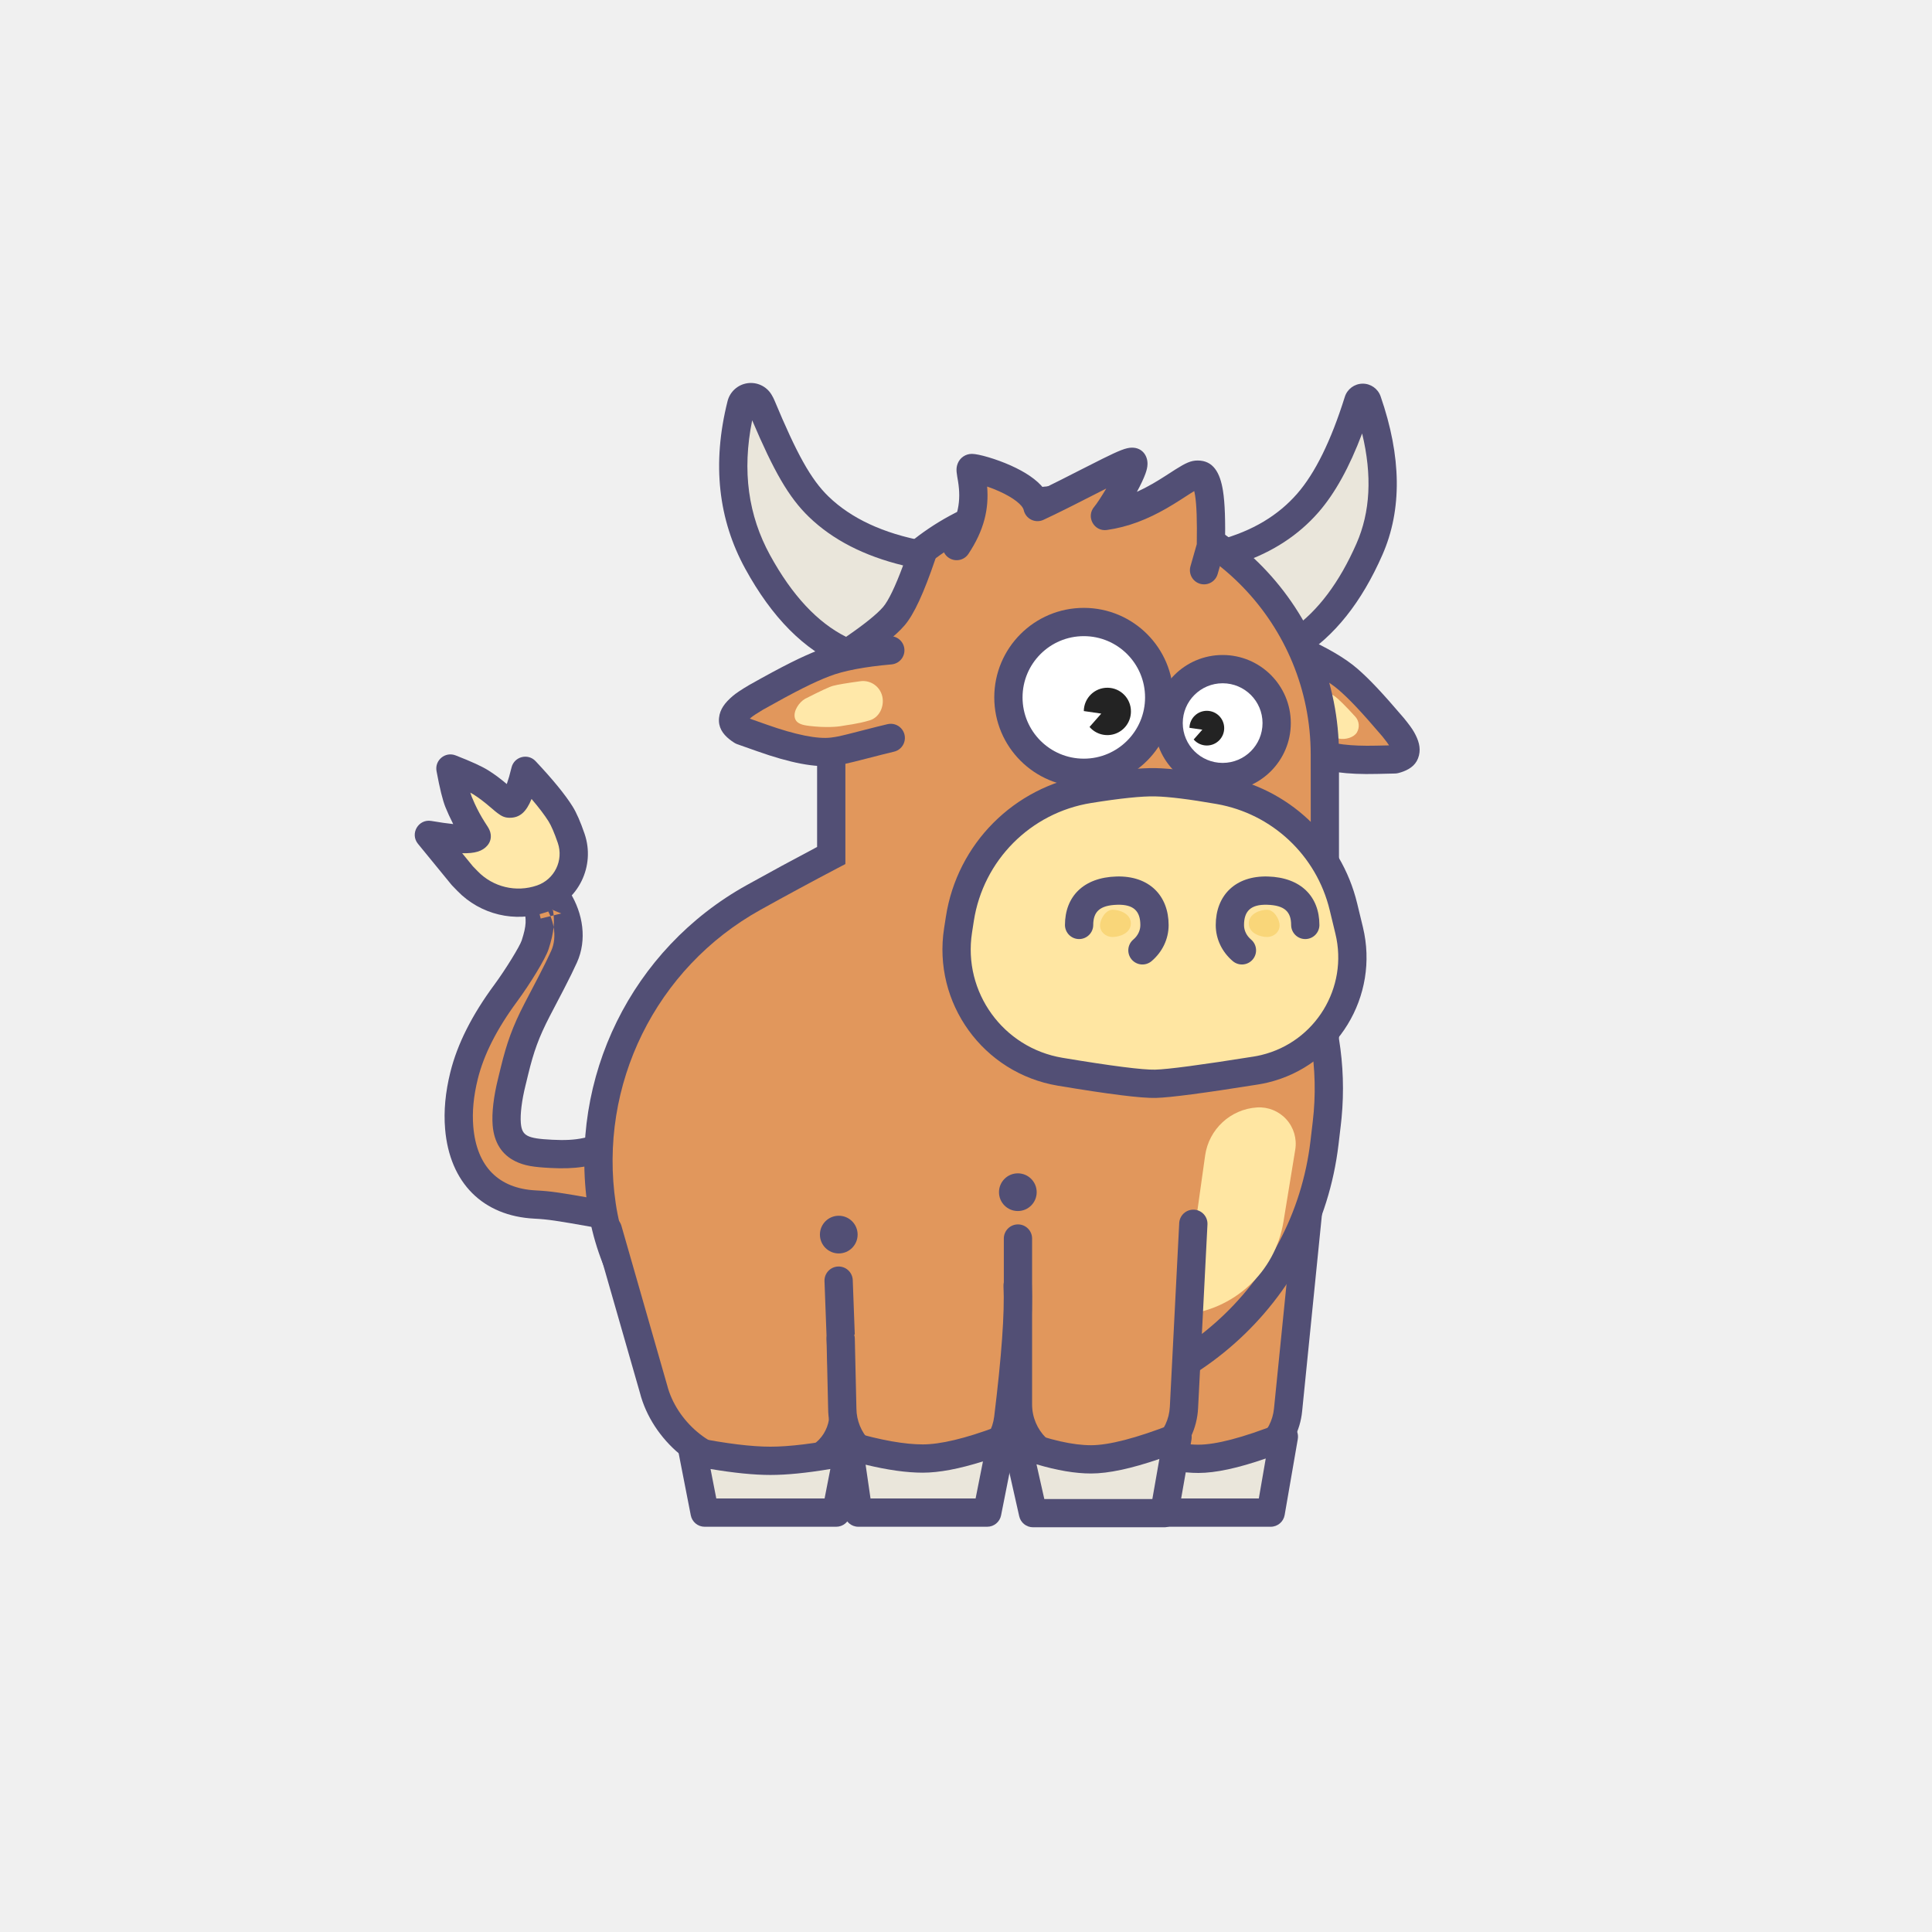
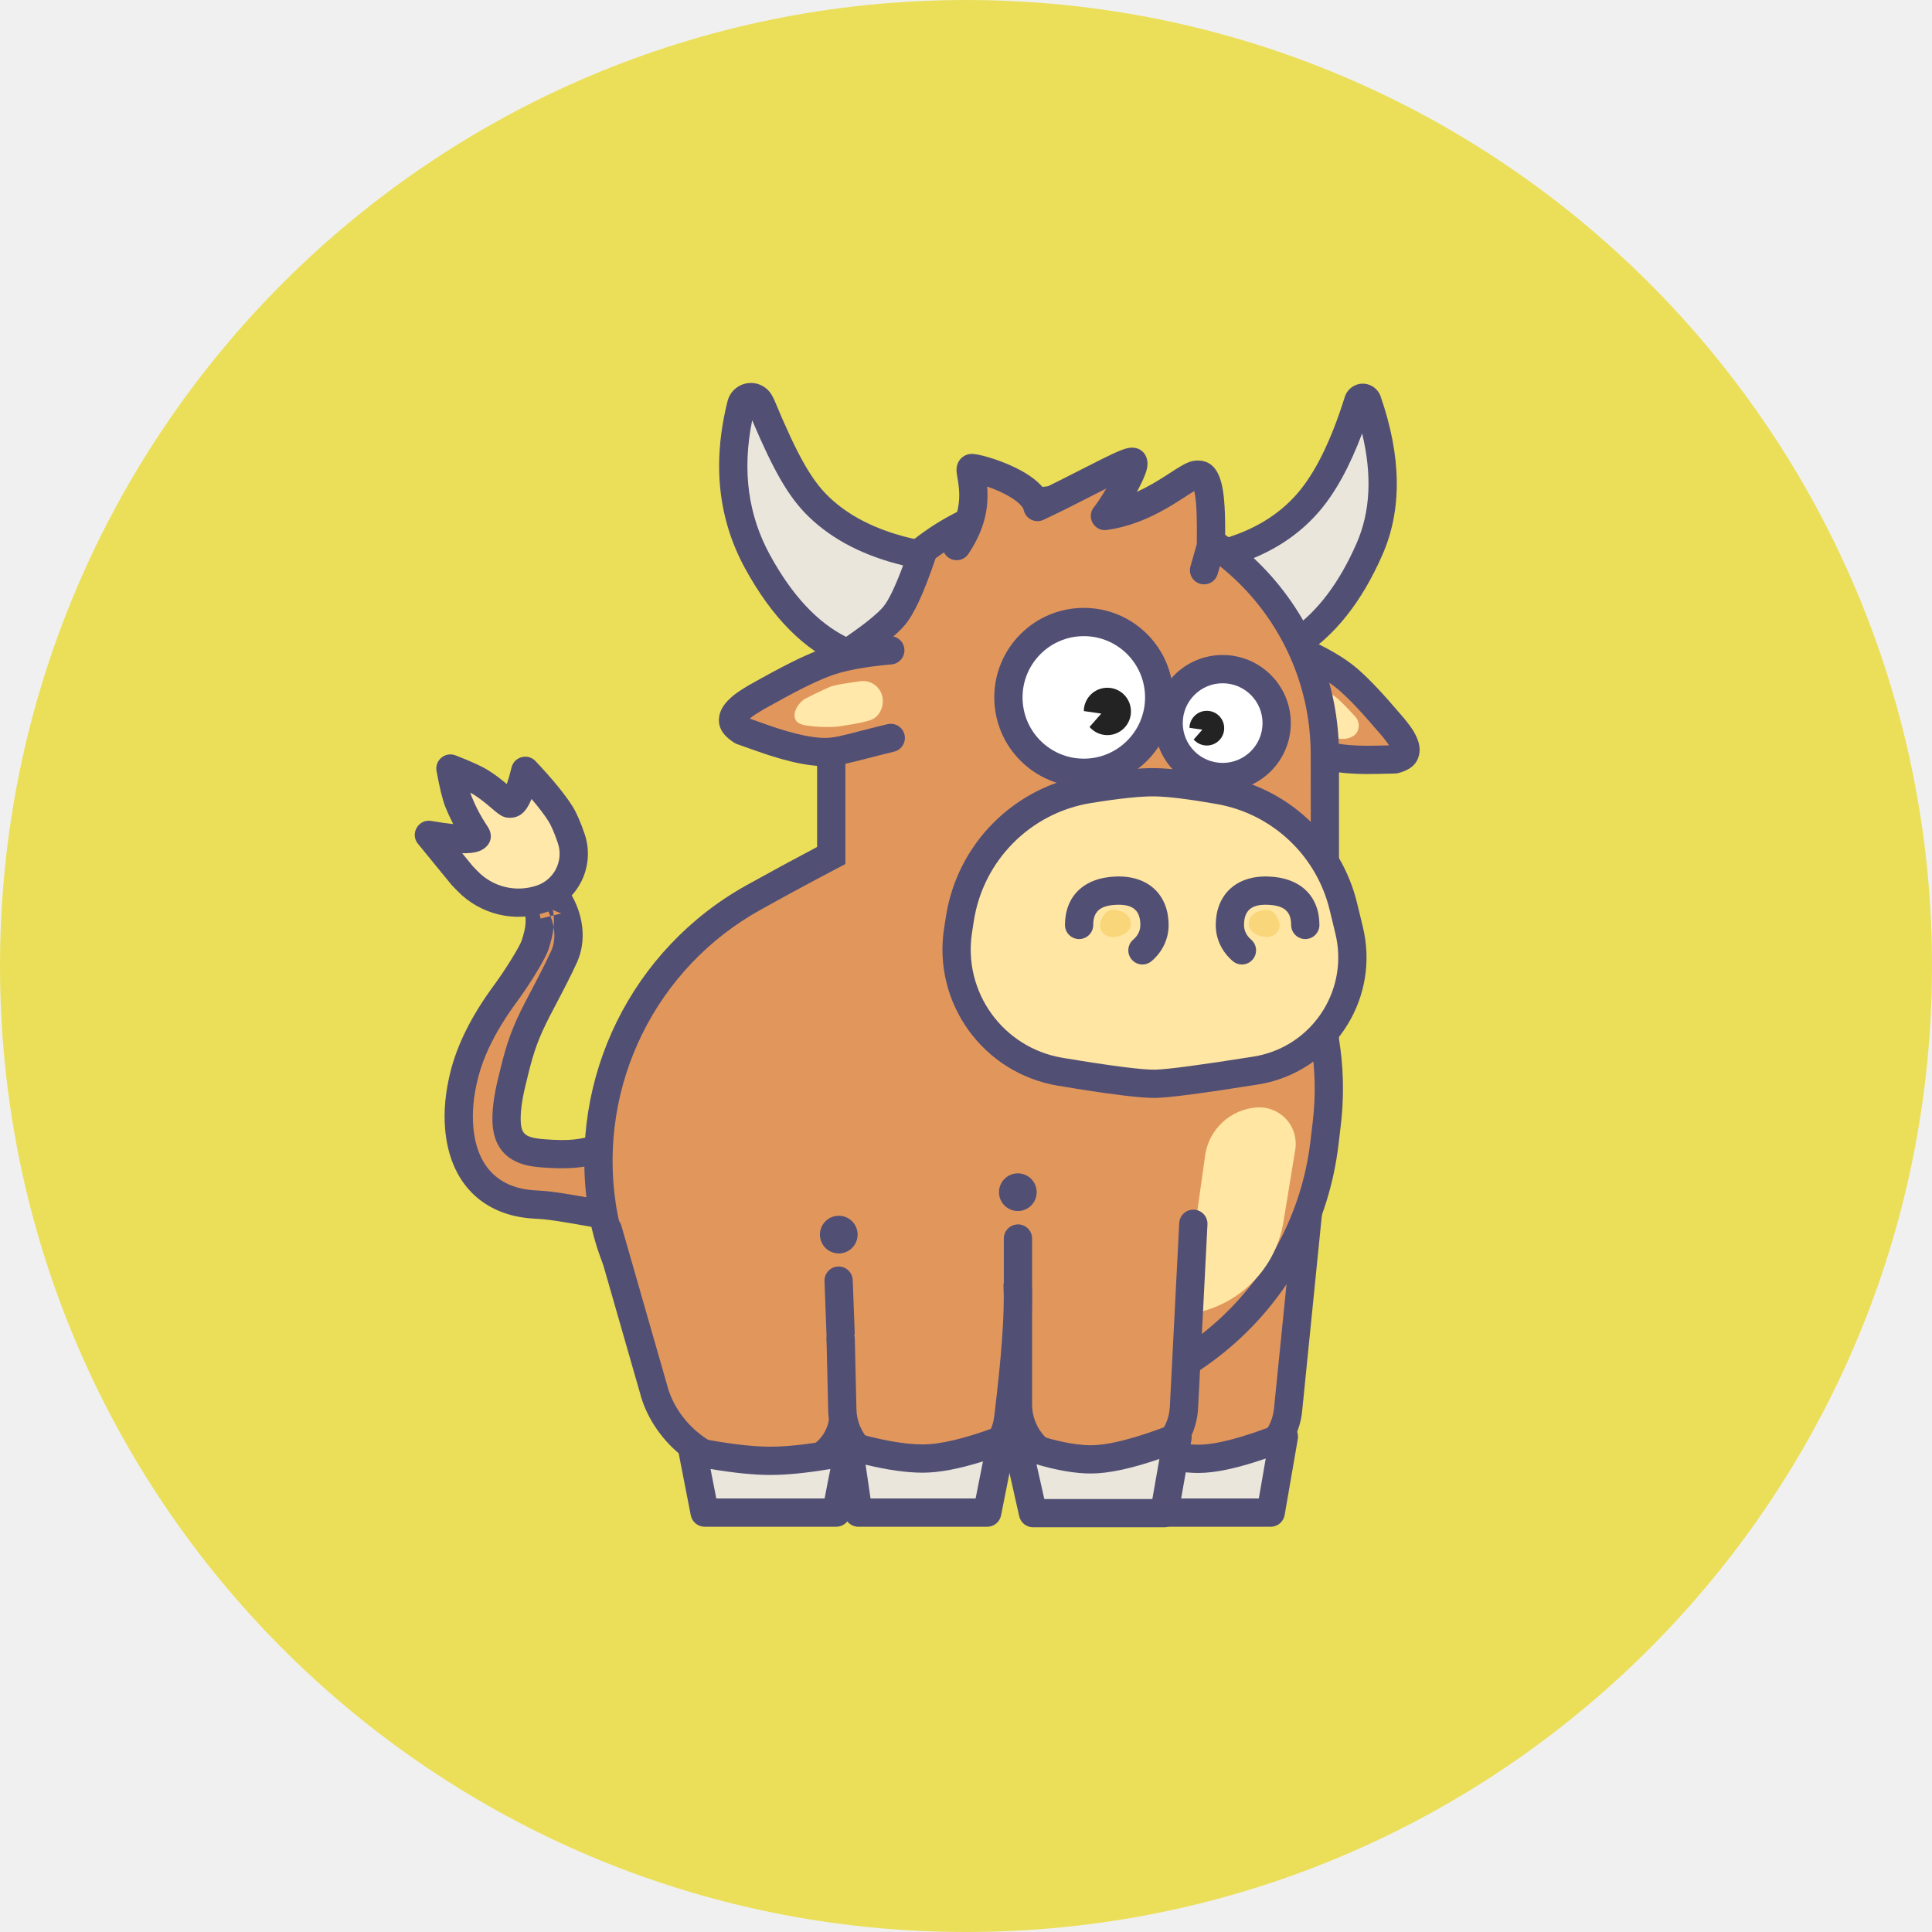
<svg xmlns="http://www.w3.org/2000/svg" width="800px" height="800px" viewBox="0 0 1024 1024" class="icon" version="1.1">
+   <circle cx="512" cy="512" r="512" fill="rgb(235, 223, 90)" />
  <path d="M674.818 383.853c10.04 6.324 15.535 11.069 22.528 14.561 6.998 3.494 18.529 4.635 32.236 4.296l9.676-0.217c1.653-0.46 4.938-1.364 5.547-3.889 0.5-2.055-0.692-4.838-1.838-6.881-0.767-1.364-2.273-3.429-4.521-6.199-13.052-15.293-18.919-21.104-23.882-25.425-5.714-4.965-14.471-10.105-26.262-15.405" fill="#E1975C" />
  <path d="M732.63 390.249c-11.284-13.22-17.376-19.616-22.988-24.494-5.07-4.411-13.237-9.201-24.416-14.229a7.493 7.493 0 1 1 6.149-13.667c12.403 5.577 21.744 11.062 28.103 16.589 6.259 5.445 12.825 12.338 24.661 26.214 2.622 3.217 4.336 5.57 5.36 7.393 2.38 4.241 3.599 8.13 2.587 12.308-1.086 4.506-4.203 6.993-8.277 8.539a25.725 25.725 0 0 1-2.555 0.809 7.518 7.518 0 0 1-1.828 0.27l-9.676 0.217c-15.8 0.39-27.765-1.099-35.75-5.083a64.777 64.777 0 0 1-4.009-2.188c-3.114-1.843-15.37-10.345-19.169-12.738a7.493 7.493 0 0 1 7.985-12.68c4.251 2.675 16.272 11.014 18.812 12.518 1.054 0.622 2.063 1.174 3.072 1.678 5.23 2.61 15.15 3.844 28.704 3.509l6.841-0.152c-0.599-0.964-1.826-2.622-3.606-4.815z" fill="#524F75" />
  <path d="M707.015 368.745c-1.853-1.236-5.702-3.317-11.551-6.236a9.091 9.091 0 0 0-11.761 3.292c-2.455 3.906-1.743 10.989 1.059 14.051 3.904 4.268 9.069 7.408 10.702 8.367 1.289 0.759 5.982 1.833 14.086 3.222 3.634 0.794 8.08-0.632 9.623-3.219a7.063 7.063 0 0 0-0.832-8.367c-5.43-5.994-9.206-9.693-11.326-11.109z" fill="#FFE8A9" />
  <path d="M719.914 212.69c-8.022 24.121-17.236 41.944-27.641 53.475-11.404 12.633-26.537 21.317-45.398 26.06 3.149 11.629 7.038 21.017 11.671 28.167 4.63 7.151 12.79 14.224 24.479 21.217 16.746-9.918 30.553-26.694 41.425-50.328 10.095-21.946 10.165-48.138 0.21-78.578a2.498 2.498 0 0 0-4.745-0.012z" fill="#EAE6DB" />
  <path d="M718.975 288.071c-9.064 20.64-20.375 35.655-33.877 45.208-8.776-5.47-14.913-10.889-18.43-16.122-3.312-4.92-6.304-11.194-8.951-18.819 16.746-5.702 30.508-14.666 41.157-26.881 8.694-9.978 16.359-23.877 23.082-41.714 5.38 22.283 4.331 41.672-2.982 58.328z m-31.399-26.459c-10.168 11.666-23.849 19.841-41.24 24.536a7.495 7.495 0 0 0-5.245 9.318c3.554 12.266 7.907 22.281 13.142 30.058 5.482 8.157 14.608 15.79 27.326 23.102a7.493 7.493 0 0 0 7.665-0.115c17.977-11.079 32.438-29.289 43.47-54.412 10.535-23.997 10.118-52.104-0.947-84.033a9.99 9.99 0 0 0-18.971 0.282c-7.313 23.347-15.777 40.45-25.2 51.262z" fill="#524F75" />
  <path d="M694.322 631.883l-11.626 115.46a32.468 32.468 0 0 1-32.306 29.214H626.888c-17.932 0-32.468-14.536-32.468-32.468v-105.914" fill="#E1975C" />
  <path d="M686.869 631.131l-11.629 115.46a24.973 24.973 0 0 1-24.848 22.473H626.888c-13.794 0-24.976-11.182-24.976-24.976v-105.914a7.493 7.493 0 0 0-14.985 0v105.914c0 22.071 17.893 39.961 39.961 39.961h23.502c20.52 0 37.703-15.542 39.761-35.955l11.624-115.46a7.493 7.493 0 0 0-14.905-1.504z" fill="#524F75" />
  <path d="M596.542 764.461c15.362 5.829 28.25 8.744 38.655 8.744 10.407 0 25.503-3.909 45.283-11.731L673.507 801.717h-68.683l-8.282-37.256z" fill="#EAE6DB" />
  <path d="M610.833 794.224h56.367l3.669-21.184c-14.713 5.09-26.547 7.658-35.675 7.658-8.269 0-17.735-1.621-28.445-4.838l4.084 18.365z m-11.634-36.769c14.583 5.535 26.619 8.257 35.995 8.257 9.256 0 23.552-3.701 42.528-11.204 5.44-2.15 11.134 2.483 10.138 8.244l-6.968 40.243a7.495 7.495 0 0 1-7.385 6.214h-68.683a7.493 7.493 0 0 1-7.313-5.867l-8.284-37.256c-1.296-5.819 4.398-10.745 9.973-8.632z" fill="#524F75" />
  <path d="M329.96 603.158c-16.689 8.502-25.845 9.016-37.741 8.414-11.778-0.597-22.458-1.646-23.637-15.707-0.519-6.216 0.784-14.776 2.627-22.203 2.852-11.499 4.655-21.379 13.562-38.59 1.251-2.42 6.244-11.938 7.448-14.269 2.837-5.487 4.94-9.74 6.748-13.742 4.83-10.682 1.494-22.521-3.282-30.183l-10.914 2.702c1.201 4.341 2.602 9.723-1.154 21.234-1.284 3.931-9.016 16.664-15.632 25.63-11.479 15.557-18.634 29.986-22.016 43.62-2.398 9.668-3.329 18.842-2.587 27.67 2.135 25.478 17.291 39.534 40.236 40.695 16.606 0.839 37.531 6.554 58.548 8.437l-12.206-43.71z" fill="#E1975C" />
  <path d="M326.559 596.482l8.155-4.156 17.588 62.971-10.802-0.967c-8.135-0.729-15.602-1.861-27.975-4.056-18.567-3.294-23.137-4.004-30.283-4.363-27.221-1.376-44.924-18.872-47.326-47.551-0.799-9.536 0.152-19.498 2.782-30.101 3.684-14.848 11.379-30.163 23.26-46.265 6.102-8.269 13.567-20.522 14.538-23.505 2.615-8.015 2.585-11.401 1.056-16.911l-2.058-7.425 23.674-5.859 2.877 4.618c6.976 11.197 9.184 25.213 3.749 37.234-1.818 4.019-3.931 8.319-6.921 14.101l-3.751 7.188c-2.31 4.421-3.187 6.094-3.696 7.081-5.927 11.454-8.539 18.907-11.446 30.802l-0.42 1.731-0.527 2.18-0.547 2.238c-1.881 7.585-2.832 15.015-2.433 19.771 0.572 6.828 3.347 8.182 16.549 8.851 13.185 0.667 20.415-0.709 33.957-7.608z m-35.818-93.344c-1.616 4.955-9.718 18.255-16.726 27.753-10.779 14.611-17.6 28.18-20.772 40.975-2.253 9.084-3.05 17.42-2.393 25.238 1.783 21.274 13.492 32.843 33.15 33.839 8.047 0.407 12.805 1.141 32.144 4.573 6.374 1.131 11.376 1.968 15.805 2.602l-6.821-24.421c-11.546 4.875-20.455 6.004-33.282 5.357-9.074-0.46-13.826-1.174-18.702-3.554-7.106-3.472-11.257-9.875-12.021-19.009-0.559-6.681 0.579-15.6 2.82-24.633 0.287-1.151 0.287-1.156 1.056-4.331l0.427-1.766c3.172-12.967 6.164-21.509 12.695-34.129 0.527-1.017 1.399-2.685 3.726-7.138a2075.628 2075.628 0 0 0 3.721-7.128c2.875-5.565 4.883-9.643 6.576-13.389 1.721-3.809 2.073-8.217 1.286-12.625-0.337 3.437-1.199 7.21-2.69 11.786z m2.345-20.772a48.505 48.505 0 0 0-1.094-4.788l-7.22 2.001 1.801 7.273 10.914-2.702-8.16-3.312c0.944 1.519 1.756 3.107 2.415 4.733 0.769 1.891 1.336 3.834 1.683 5.777a33.018 33.018 0 0 0-0.34-8.981z" fill="#524F75" />
  <path d="M227.365 443.824c15.173 2.053 23.607 2.016 25.303-0.112 0.412-0.517-4.683-5.642-10.163-17.805-1.389-3.082-3.045-8.951-4.965-17.61 7.962 2.782 13.424 5.04 16.389 6.776 8.831 5.17 13.774 10.752 15.59 10.715 2.732-0.057 5.3-5.947 7.702-17.668 9.169 9.106 15.667 16.494 19.496 22.163 1.838 2.722 3.859 6.963 6.064 12.72 4.983 13.015-1.519 27.608-14.528 32.608a37.591 37.591 0 0 1-39.561-8.007l-2.892-2.782c0.002-0.002-6.144-7.001-18.434-20.997z" fill="#FFE8A9" />
  <path d="M246.397 453.974l4.423 5.407-5.799 4.745 5.382-5.212 2.792 2.882a30.101 30.101 0 0 0 31.432 7.513 17.768 17.768 0 0 0 11.014-22.565c-1.833-5.337-3.499-9.174-4.883-11.384-2.028-3.242-5.038-7.215-9.021-11.891-2.79 6.833-6.196 10.043-11.749 9.968-2.58-0.035-4.181-0.884-6.331-2.5-0.864-0.649-1.136-0.879-3.474-2.87-3.621-3.087-6.097-5.005-9.313-7.043a25.7 25.7 0 0 0-1.603-0.922c0.265 0.884 0.517 1.613 0.752 2.185 0.502 1.226 1.017 2.413 1.541 3.557 1.716 3.746 3.379 6.743 5.255 9.716 0.307 0.485 1.489 2.31 1.738 2.717 0.372 0.604 0.639 1.084 0.889 1.658 0.285 0.652 0.5 1.316 0.619 2.148 0.285 1.991-0.092 4.126-1.748 6.059-2.62 3.065-6.676 4.253-13.359 4.074 0.437 0.527 0.914 1.111 1.444 1.758z m-6.161-17.196l-0.027-0.002 0.027 0.002z m-0.027-0.002a140.295 140.295 0 0 1-2.27-4.693 108.394 108.394 0 0 1-1.788-4.128c-1.531-3.744-3.072-10.043-4.778-19.244-1.071-5.772 4.613-10.477 10.085-8.347 8.284 3.222 14.011 5.827 17.435 7.997 3.514 2.225 6.246 4.291 9.716 7.198 0.799-2.25 1.648-5.185 2.513-8.766 1.399-5.789 8.669-7.71 12.745-3.369 9.154 9.745 15.665 17.693 19.601 23.987 2.1 3.362 4.178 8.142 6.349 14.466 5.869 17.091-3.217 35.705-20.3 41.597a45.091 45.091 0 0 1-47.082-11.252l-2.792-2.882a7.373 7.373 0 0 1-0.417-0.47l-17.69-21.626c-4.388-5.362 0.232-13.297 7.063-12.128 4.531 0.774 8.412 1.329 11.611 1.661z" fill="#524F75" />
  <path d="M702.197 551.259v-151.235c0-72.976-57.881-132.8-130.817-135.213A122.78 122.78 0 0 0 567.196 264.741c-69.932 0-126.621 56.69-126.621 126.624v62.062a1924.221 1924.221 0 0 0-41.127 22.233c-58.276 32.343-90.357 97.457-80.491 163.373 9.266 61.92 62.452 107.737 125.063 107.737h99.251c81.016 0 149.219-60.613 158.737-141.065l1.214-10.26a156.562 156.562 0 0 0-1.024-44.187z" fill="#E1975C" />
  <path d="M711.058 592.581c-0.117 1.249-0.252 2.498-0.4 3.744l-1.211 10.26C699.482 690.81 628.084 754.263 543.269 754.263h-99.251c-66.32 0-122.655-48.533-132.473-114.121-10.327-69.005 23.257-137.171 84.265-171.03a1962.269 1962.269 0 0 1 37.271-20.21v-57.536c0-74.07 60.044-134.117 134.114-134.117 1.479 0 2.957 0.025 4.433 0.072 76.975 2.548 138.06 65.683 138.06 142.703v150.62a164.06 164.06 0 0 1 1.369 41.937z m-16.354-192.557c0-68.935-54.674-125.447-123.572-127.725A121.574 121.574 0 0 0 567.196 272.234c-65.791 0-119.129 53.335-119.129 119.131v66.6l-4.019 2.103a1904.041 1904.041 0 0 0-40.965 22.146c-55.543 30.827-86.118 92.887-76.718 155.713 8.719 58.248 58.753 101.351 117.653 101.351h99.251c77.22 0 142.224-57.771 151.297-134.454l1.211-10.26a149.064 149.064 0 0 0-0.972-42.074l-0.102-152.466z" fill="#524F75" />
  <path d="M666.264 586.967a19.279 19.279 0 0 1 20.248 22.356l-6.254 38.238A58.982 58.982 0 0 1 626.888 696.82l11.853-84.348a29.694 29.694 0 0 1 27.523-25.505z" fill="#FFE6A2" />
  <path d="M507.005 289.502c16.029-24.094 4.798-41.442 8.132-41.442 3.334 0 31.926 7.837 34.766 20.667 20.605-9.601 46.055-23.967 50.104-23.967 4.044 0-10.257 23.967-14.351 28.722 26.1-3.756 42.801-21.909 49.135-21.909s7.415 13.542 7.013 37.93L638.177 302.205" fill="#E1975C" />
  <path d="M529.63 260.416c7.585 3.412 12.373 7.295 12.957 9.933a7.493 7.493 0 0 0 10.48 5.172 508.166 508.166 0 0 0 11.918-5.772c1.339-0.667 2.722-1.359 4.181-2.095 1.044-0.527 10.789-5.497 17.183-8.726-2.567 4.318-5.167 8.264-6.376 9.668-4.518 5.25-0.107 13.29 6.746 12.305 11.184-1.611 21.284-5.547 31.704-11.541a173.893 173.893 0 0 0 7.083-4.328c0.659-0.42 4.601-2.972 5.58-3.591 0.722-0.455 1.346-0.837 1.893-1.159 0.152 0.647 0.302 1.406 0.44 2.275 0.827 5.27 1.091 13.344 0.902 25.842l-3.352 11.751a7.493 7.493 0 1 0 14.411 4.111l3.624-12.703c0.177-0.629 0.272-1.279 0.285-1.931 0.23-13.886-0.047-22.885-1.069-29.399-1.558-9.908-5.285-16.149-13.434-16.149-3.596 0-6.411 1.356-11.691 4.683-1.074 0.674-5.073 3.264-5.664 3.641a159.165 159.165 0 0 1-6.484 3.964 96.688 96.688 0 0 1-8.362 4.316c2.026-3.739 3.577-6.998 4.503-9.566 0.687-1.908 1.086-3.532 1.114-5.185 0.08-4.386-2.742-8.667-8.202-8.667-3.172 0-6.846 1.553-15.535 5.834-4.016 1.981-20.755 10.515-22.053 11.172a917.082 917.082 0 0 1-9.238 4.588c-3.791-4.76-9.805-8.694-17.401-12.113-7.603-3.419-17.033-6.181-20.645-6.181a8.035 8.035 0 0 0-7.573 5.225c-0.584 1.543-0.659 2.857-0.532 4.403 0.06 0.724 0.16 1.421 0.342 2.485-0.085-0.505 0.317 1.821 0.417 2.435 1.643 10.213 0.34 19.171-7.023 30.238a7.493 7.493 0 0 0 12.475 8.302c8.464-12.723 10.947-24.024 9.975-35.778 2.17 0.749 4.351 1.608 6.421 2.54z" fill="#524F75" />
  <path d="M444.483 678.635l2.6 69.61c0.567 15.16-11.266 27.913-26.432 28.477a27.898 27.898 0 0 1-1.024 0.02h-24.578c-22.058 0-43.183-19.161-48.697-40.658L322.185 651.863" fill="#E1975C" />
  <path d="M436.996 678.912l2.6 69.61a19.98 19.98 0 0 1-19.966 20.727h-24.578c-17.858 0-36.564-16.027-41.44-35.028l-24.219-84.423a7.493 7.493 0 1 0-14.403 4.131l24.164 84.22C345.6 763.302 370.029 784.234 395.047 784.234h24.578c0.435 0 0.869-0.007 1.304-0.025 19.299-0.719 34.356-16.948 33.637-36.247l-2.597-69.61a7.493 7.493 0 0 0-14.973 0.559z" fill="#524F75" />
  <path d="M632.495 648.634l-4.973 97.395c-0.882 17.266-15.138 30.812-32.423 30.812h-23.09c-17.932 0-32.468-14.533-32.468-32.466v-88.014" fill="#E1975C" />
  <path d="M625.012 648.252l-4.973 97.397a24.973 24.973 0 0 1-24.941 23.699h-23.09c-13.792 0-24.976-11.182-24.976-24.973v-88.014a7.493 7.493 0 0 0-14.985 0v88.014c0 22.068 17.89 39.958 39.961 39.958h23.09c21.279 0 38.825-16.674 39.909-37.925l4.973-97.395a7.49 7.49 0 0 0-7.101-7.862 7.49 7.49 0 0 0-7.867 7.101z" fill="#524F75" />
  <path d="M444.566 654.361m-9.99 0a9.99 9.99 0 1 0 19.98 0 9.99 9.99 0 1 0-19.98 0Z" fill="#524F75" />
  <path d="M539.473 631.883m-9.99 0a9.99 9.99 0 1 0 19.98 0 9.99 9.99 0 1 0-19.98 0Z" fill="#524F75" />
  <path d="M539.124 764.748c15.557 5.829 28.605 8.741 39.144 8.741 10.537 0 25.822-3.909 45.853-11.729l-7.058 40.236H547.513L539.124 764.748z" fill="#EAE6DB" />
  <path d="M553.507 794.504h57.264l3.721-21.222c-14.955 5.118-26.971 7.7-36.225 7.7-8.394 0-18.015-1.633-28.904-4.873l4.143 18.395z m-11.756-36.772c14.786 5.54 26.999 8.267 36.517 8.267 9.401 0 23.892-3.704 43.13-11.214 5.442-2.125 11.114 2.52 10.105 8.274l-7.058 40.233a7.493 7.493 0 0 1-7.38 6.196H547.513a7.493 7.493 0 0 1-7.308-5.847l-8.389-37.249c-1.309-5.809 4.361-10.75 9.935-8.662z" fill="#524F75" />
  <path d="M539.371 681.527c0.649 14.361-1.014 37.756-4.99 70.186-2.093 17.063-17.121 29.536-34.277 28.452l-23.262-1.471c-17.016-1.076-30.298-15.128-30.418-32.179l-0.852-36.984" fill="#E1975C" />
  <path d="M531.888 681.864c0.624 13.841-1.014 36.891-4.943 68.938a24.971 24.971 0 0 1-26.367 21.886l-23.262-1.471a24.976 24.976 0 0 1-23.4-24.751l-0.854-37.106a7.493 7.493 0 0 0-14.98 0.34l0.849 36.989c0.145 20.862 16.494 38.155 37.436 39.481l23.262 1.471c21.117 1.336 39.614-14.016 42.189-35.018 4.024-32.813 5.712-56.552 5.038-71.435a7.493 7.493 0 1 0-14.968 0.677z" fill="#524F75" />
  <path d="M449.733 766.147c15.877 4.61 28.994 6.913 39.347 6.913s24.286-3.282 41.802-9.848L523.244 801.717h-68.326l-5.185-35.57z" fill="#EAE6DB" />
  <path d="M461.397 794.224h55.693l3.901-19.661c-12.625 3.981-23.23 5.987-31.909 5.987-8.544 0-18.627-1.419-30.293-4.233l2.607 17.908z m-9.576-35.273c15.255 4.426 27.71 6.614 37.259 6.614 9.293 0 22.423-3.092 39.174-9.371 5.497-2.063 11.122 2.715 9.98 8.474l-7.645 38.507a7.485 7.485 0 0 1-7.345 6.034h-68.326a7.493 7.493 0 0 1-7.415-6.411l-5.182-35.573c-0.787-5.392 4.266-9.793 9.501-8.274z" fill="#524F75" />
  <path d="M367.141 769.249c16.906 3.344 30.643 5.018 41.21 5.018s24.304-1.673 41.21-5.018l-6.341 32.468h-69.737L367.141 769.249z" fill="#EAE6DB" />
  <path d="M379.652 794.224h57.396l3.05-15.622c-12.485 2.1-23.052 3.157-31.749 3.157s-19.264-1.056-31.749-3.157l3.052 15.622z m-11.057-32.326c16.466 3.259 29.748 4.875 39.756 4.875s23.29-1.616 39.756-4.875c5.225-1.031 9.828 3.562 8.806 8.789l-6.341 32.468a7.493 7.493 0 0 1-7.353 6.057h-69.737a7.493 7.493 0 0 1-7.353-6.057l-6.341-32.468c-1.022-5.23 3.582-9.82 8.806-8.789z" fill="#524F75" />
  <path d="M400.237 214.233c0.492 0.732 0.874 1.376 1.141 1.931 11.469 23.854 20.907 41.257 33.228 51.942 13.759 11.936 32.371 19.483 55.835 22.64-4.813 17.013-9.171 28.053-13.07 33.12s-11.769 12.008-23.607 20.825c-18.717-6.798-35.393-22.043-50.031-45.733-13.599-22.011-19.628-49.145-13.03-82.797a5.267 5.267 0 0 1 9.533-1.928z" fill="#EAE6DB" />
  <path d="M408.129 294.22c11.704 21.367 25.163 35.723 40.303 43.318 9.828-6.731 16.436-12.093 19.668-15.867 2.747-3.207 6.369-10.637 10.567-21.984-20.64-5.028-37.301-13.559-49.866-25.667-10.799-10.407-18.659-24.304-30.131-51.26-5.472 26.959-1.986 50.563 9.458 71.46z m0.794-85.052c0.627 1.044 1.136 2.021 1.529 2.96 11.831 28.315 19.284 41.984 28.749 51.103 11.983 11.549 28.847 19.439 50.76 23.567a7.493 7.493 0 0 1 5.707 9.778c-5.997 17.615-11.214 29.042-16.189 34.851-4.723 5.512-13.384 12.38-26.197 20.922-2.098 1.399-4.758 1.648-7.078 0.664-20.048-8.494-37.091-25.792-51.217-51.59-14.189-25.907-17.735-55.491-9.373-88.788a12.758 12.758 0 0 1 23.31-3.467z" fill="#524F75" />
  <path d="M472.039 391.138c-13.587 3.042-21.514 6.069-30.63 7.218-9.114 1.149-22.376-1.853-37.493-7.218l-10.675-3.766c-1.666-1.091-4.97-3.247-4.683-6.151 0.235-2.365 2.625-4.878 4.683-6.626 1.371-1.166 3.839-2.807 7.403-4.925 20.368-11.459 29.119-15.48 36.292-18.25 8.257-3.184 19.958-5.437 35.103-6.756" fill="#E1975C" />
  <path d="M398.096 380.301c0.969-0.824 3.149-2.273 6.376-4.191 17.693-9.95 26.976-14.541 35.163-17.7 7.493-2.89 18.549-5.02 33.055-6.281a7.495 7.495 0 0 0-1.299-14.93c-15.787 1.374-28.13 3.749-37.149 7.23-8.966 3.459-18.849 8.344-37.271 18.709-4.056 2.405-6.811 4.238-8.584 5.747-4.106 3.492-6.831 7.013-7.285 11.596-0.487 4.925 1.873 8.482 5.597 11.434 0.787 0.624 1.386 1.039 2.438 1.726 0.505 0.33 1.044 0.597 1.611 0.797l10.675 3.766c17.196 6.104 30.855 8.854 40.923 7.585a76.32 76.32 0 0 0 5.18-0.839c4.098-0.802 20.955-5.337 26.149-6.501a7.493 7.493 0 1 0-3.274-14.623c-5.697 1.276-22.286 5.739-25.755 6.419-1.446 0.282-2.817 0.507-4.173 0.677-7.153 0.902-18.877-1.459-34.049-6.846l-9.004-3.177c0.212-0.195 0.437-0.395 0.677-0.597z" fill="#524F75" />
  <path d="M441.496 363.513c2.43-0.652 7.273-1.469 14.531-2.453a10.462 10.462 0 0 1 11.601 8.027c1.199 5.227-1.481 11.154-6.616 12.7-6.614 1.991-12.588 2.535-14.681 2.97-2.483 0.514-9.041 0.994-17.301 0-3.404-0.41-7.096-1.061-7.8-4.481-0.727-3.539 2.345-8.13 5.497-9.895 7.987-4.081 12.91-6.371 14.768-6.868z" fill="#FFE8A9" />
  <path d="M619.395 383.251a28.632 28.597 0 1 0 57.264 0 28.632 28.597 0 1 0-57.264 0Z" fill="#FFFFFF" />
  <path d="M648.027 419.34C628.079 419.34 611.902 403.184 611.902 383.251 611.902 363.318 628.079 347.161 648.027 347.161s36.125 16.157 36.125 36.09c0 19.933-16.177 36.09-36.125 36.09z m0-14.985c11.676 0 21.139-9.451 21.139-21.104 0-11.654-9.463-21.104-21.139-21.104S626.888 371.597 626.888 383.251c0 11.654 9.463 21.104 21.139 21.104z" fill="#524F75" />
  <path d="M632.677 391.947a9.189 9.189 0 0 0 6.966 3.184 9.201 9.201 0 0 0 9.206-9.194c0-5.075-4.121-9.191-9.206-9.191a9.199 9.199 0 0 0-9.204 9.006l6.823 0.989-4.586 5.205z" fill="#232323" />
  <path d="M574.439 369.639m-39.961 0a39.961 39.961 0 1 0 79.922 0 39.961 39.961 0 1 0-79.922 0Z" fill="#FFFFFF" />
  <path d="M574.439 417.093C548.23 417.093 526.985 395.846 526.985 369.639S548.23 322.185 574.439 322.185s47.454 21.247 47.454 47.454-21.244 47.454-47.454 47.454z m0-14.985c17.932 0 32.468-14.536 32.468-32.468S592.372 337.171 574.439 337.171 541.971 351.707 541.971 369.639s14.536 32.468 32.468 32.468z" fill="#524F75" />
  <path d="M577.474 385.294A12.488 12.488 0 0 0 599.415 377.132a12.488 12.488 0 1 0-24.976-0.255l9.258 1.346-6.224 7.071z" fill="#232323" />
  <path d="M577.104 418.214c15.974-2.57 27.758-3.771 35.345-3.601 7.633 0.17 18.867 1.553 33.7 4.151a82.42 82.42 0 0 1 65.896 61.812l3.042 12.585c7.882 32.598-12.151 65.414-44.749 73.296a61.54 61.54 0 0 1-4.708 0.942c-28.225 4.503-45.95 6.846-53.181 7.033-7.116 0.18-23.967-1.946-50.553-6.386-35.503-5.929-59.629-39.317-54.11-74.887l0.964-6.211a82.425 82.425 0 0 1 68.353-68.733z" fill="#FFE6A2" />
  <path d="M578.295 425.612a74.927 74.927 0 0 0-62.139 62.486l-0.964 6.209c-4.89 31.514 16.486 61.093 47.938 66.348 26.065 4.351 42.683 6.449 49.127 6.284 6.763-0.172 24.341-2.498 52.192-6.938a53.815 53.815 0 0 0 4.126-0.827c28.575-6.913 46.14-35.678 39.227-64.252l-3.042-12.585a74.927 74.927 0 0 0-59.904-56.193c-14.493-2.538-25.395-3.881-32.576-4.041-7.026-0.157-18.422 1.004-33.984 3.509z m-2.38-14.796c16.389-2.637 28.557-3.876 36.702-3.696 8.087 0.18 19.651 1.606 34.823 4.261a89.91 89.91 0 0 1 71.885 67.432l3.045 12.585c8.856 36.619-13.652 73.483-50.271 82.34-1.748 0.422-3.512 0.777-5.287 1.059-28.597 4.561-46.47 6.923-54.167 7.123-7.782 0.2-24.868-1.956-51.979-6.484-39.551-6.606-66.428-43.8-60.279-83.426l0.964-6.211c5.974-38.512 36.085-68.79 74.565-74.982z" fill="#524F75" />
  <path d="M610.366 509.415c5.682-4.825 9.029-11.694 9.029-19.099 0-15.542-10.215-26.269-27.695-25.752-17.368 0.514-27.251 10.567-27.251 25.752a7.493 7.493 0 0 0 14.985 0c0-7.038 3.399-10.497 12.71-10.772 8.759-0.26 12.266 3.424 12.266 10.772 0 2.89-1.334 5.63-3.741 7.673a7.493 7.493 0 1 0 9.698 11.426z" fill="#524F75" />
  <path d="M589.702 496.628c3.679 0 9.718-2.053 9.671-7.22-0.047-5.17-5.992-7.223-9.671-7.223s-6.661 4.995-6.661 8.357 2.985 6.087 6.661 6.087z" fill="#F9D679" />
  <path d="M653.399 509.415c-5.682-4.825-9.029-11.694-9.029-19.099 0-15.542 10.215-26.269 27.695-25.752 17.368 0.514 27.251 10.567 27.251 25.752a7.493 7.493 0 0 1-14.985 0c0-7.038-3.399-10.497-12.71-10.772-8.759-0.26-12.266 3.424-12.266 10.772 0 2.89 1.334 5.63 3.741 7.673a7.493 7.493 0 1 1-9.698 11.426z" fill="#524F75" />
  <path d="M671.567 496.628c-3.679 0-9.718-2.053-9.671-7.22 0.047-5.17 5.992-7.223 9.671-7.223s6.661 4.995 6.661 8.357-2.985 6.087-6.661 6.087z" fill="#F9D679" />
</svg>
